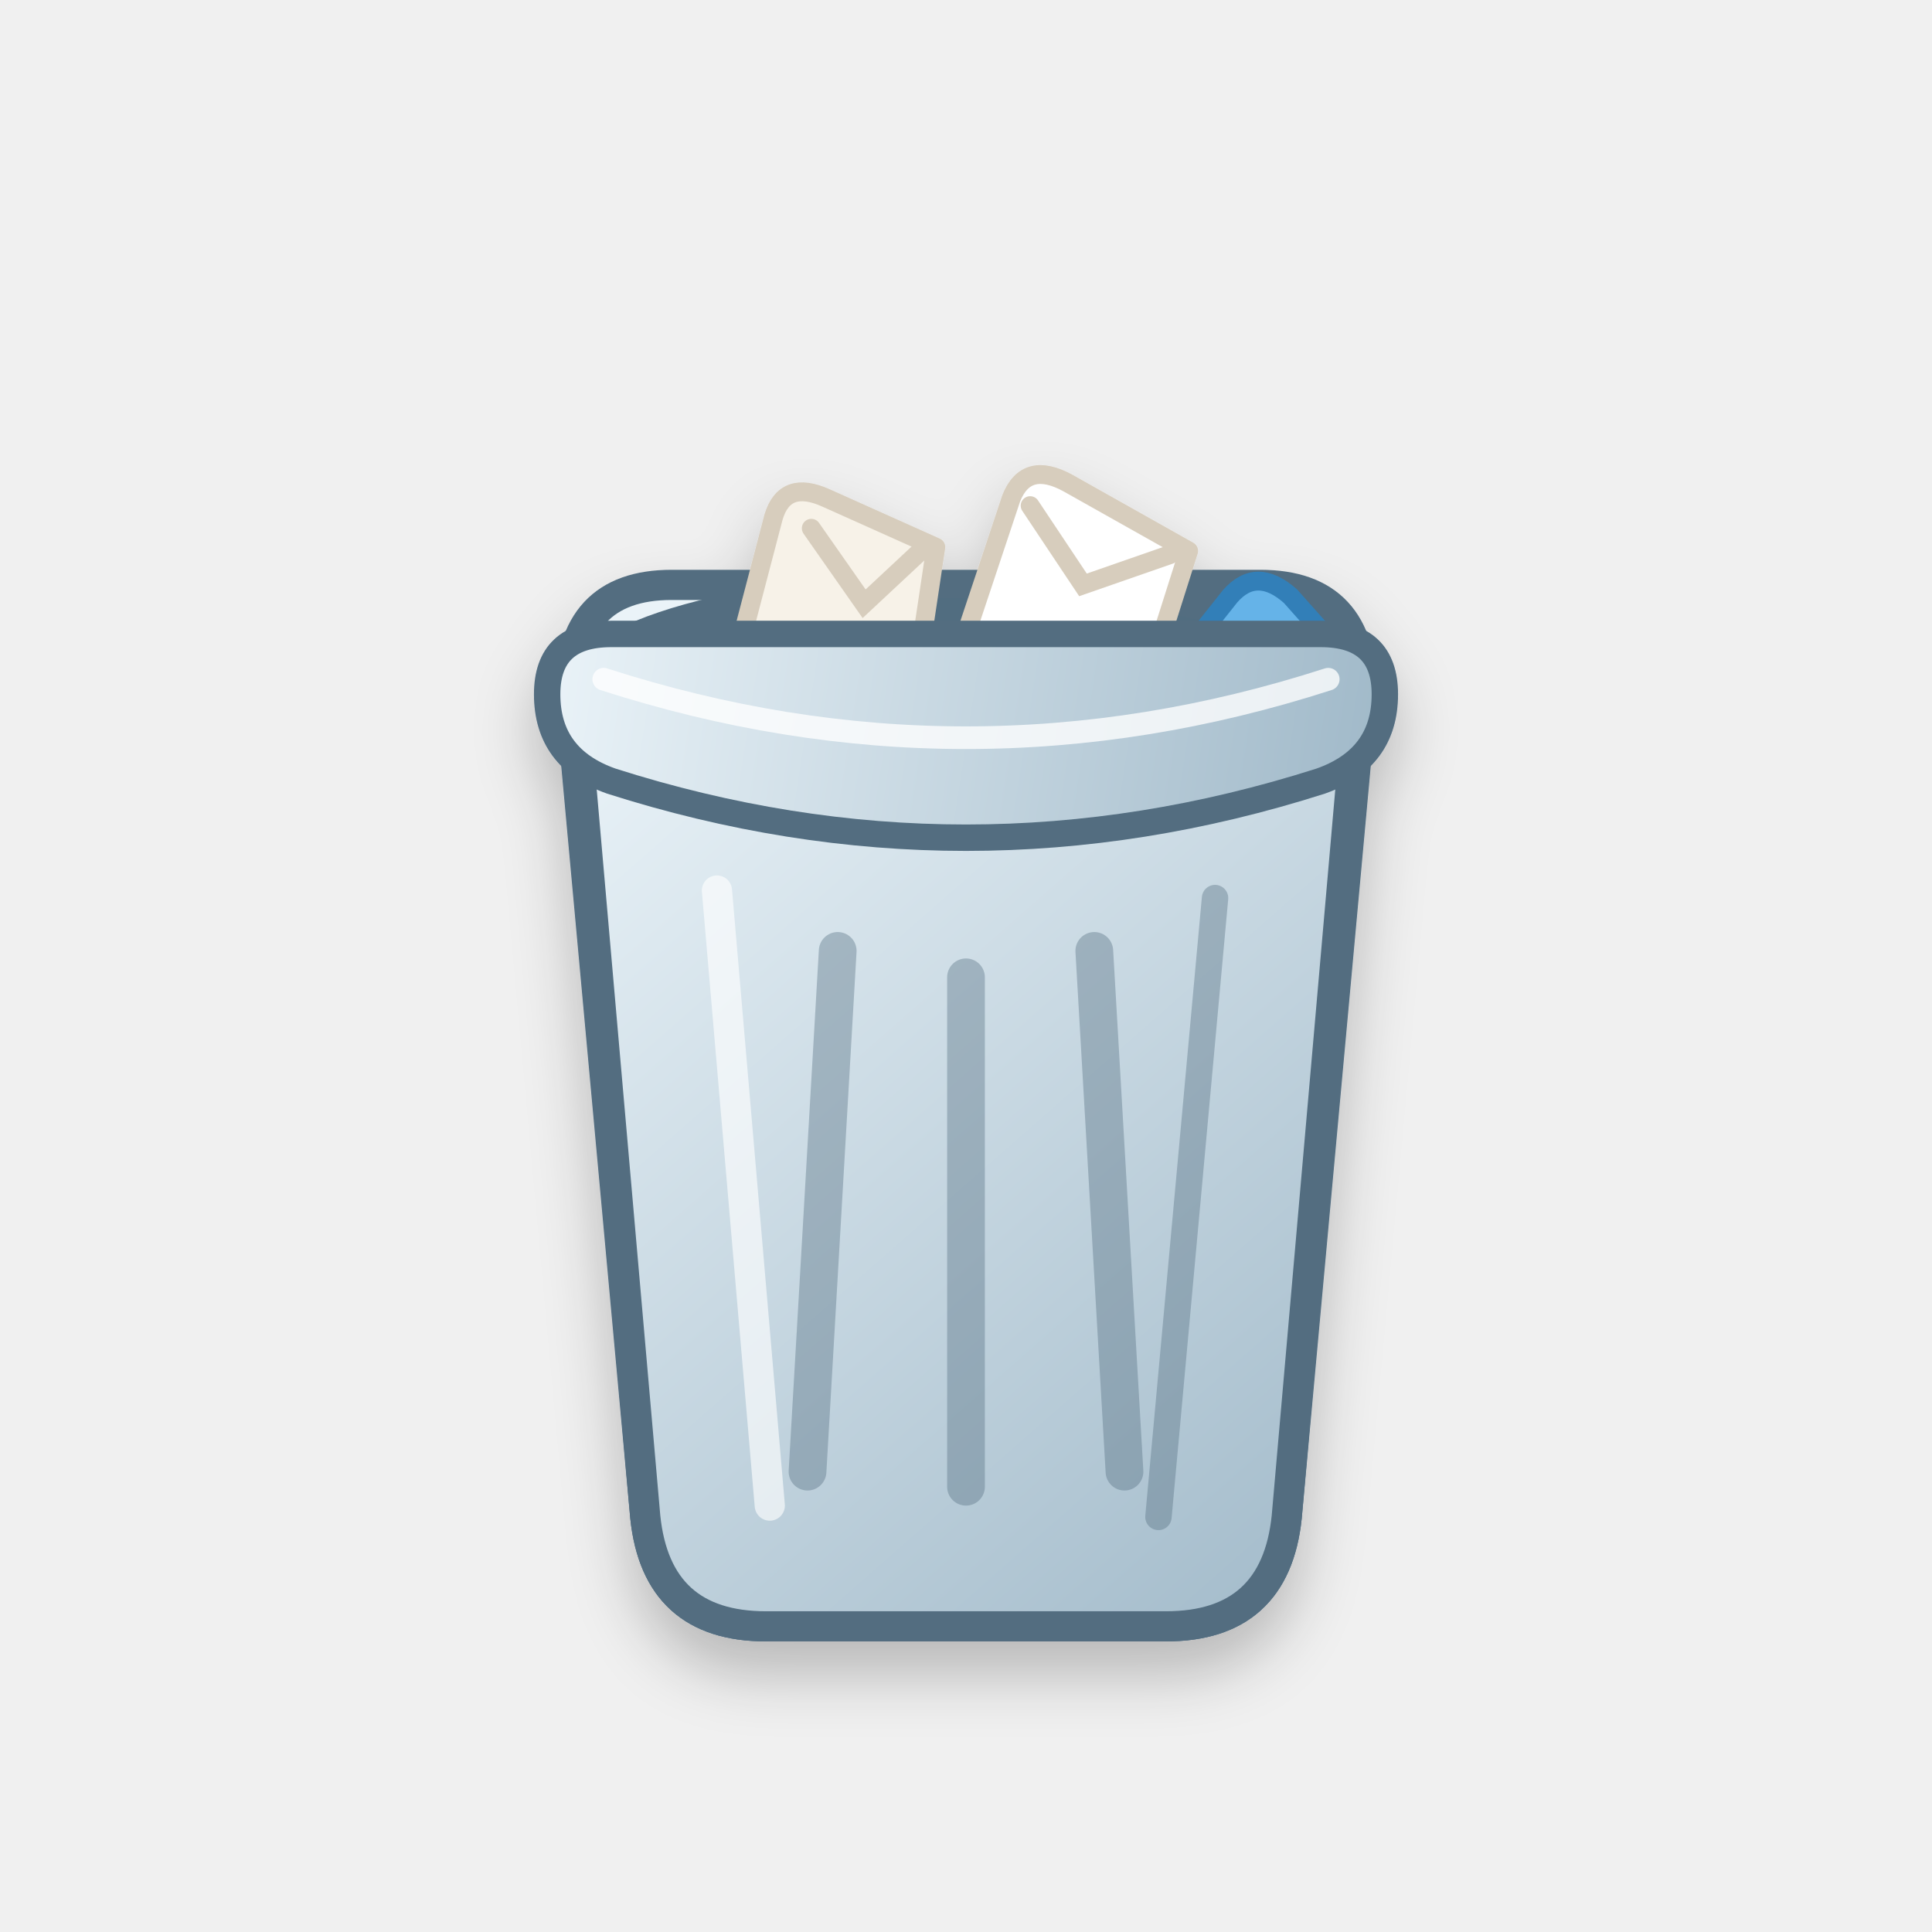
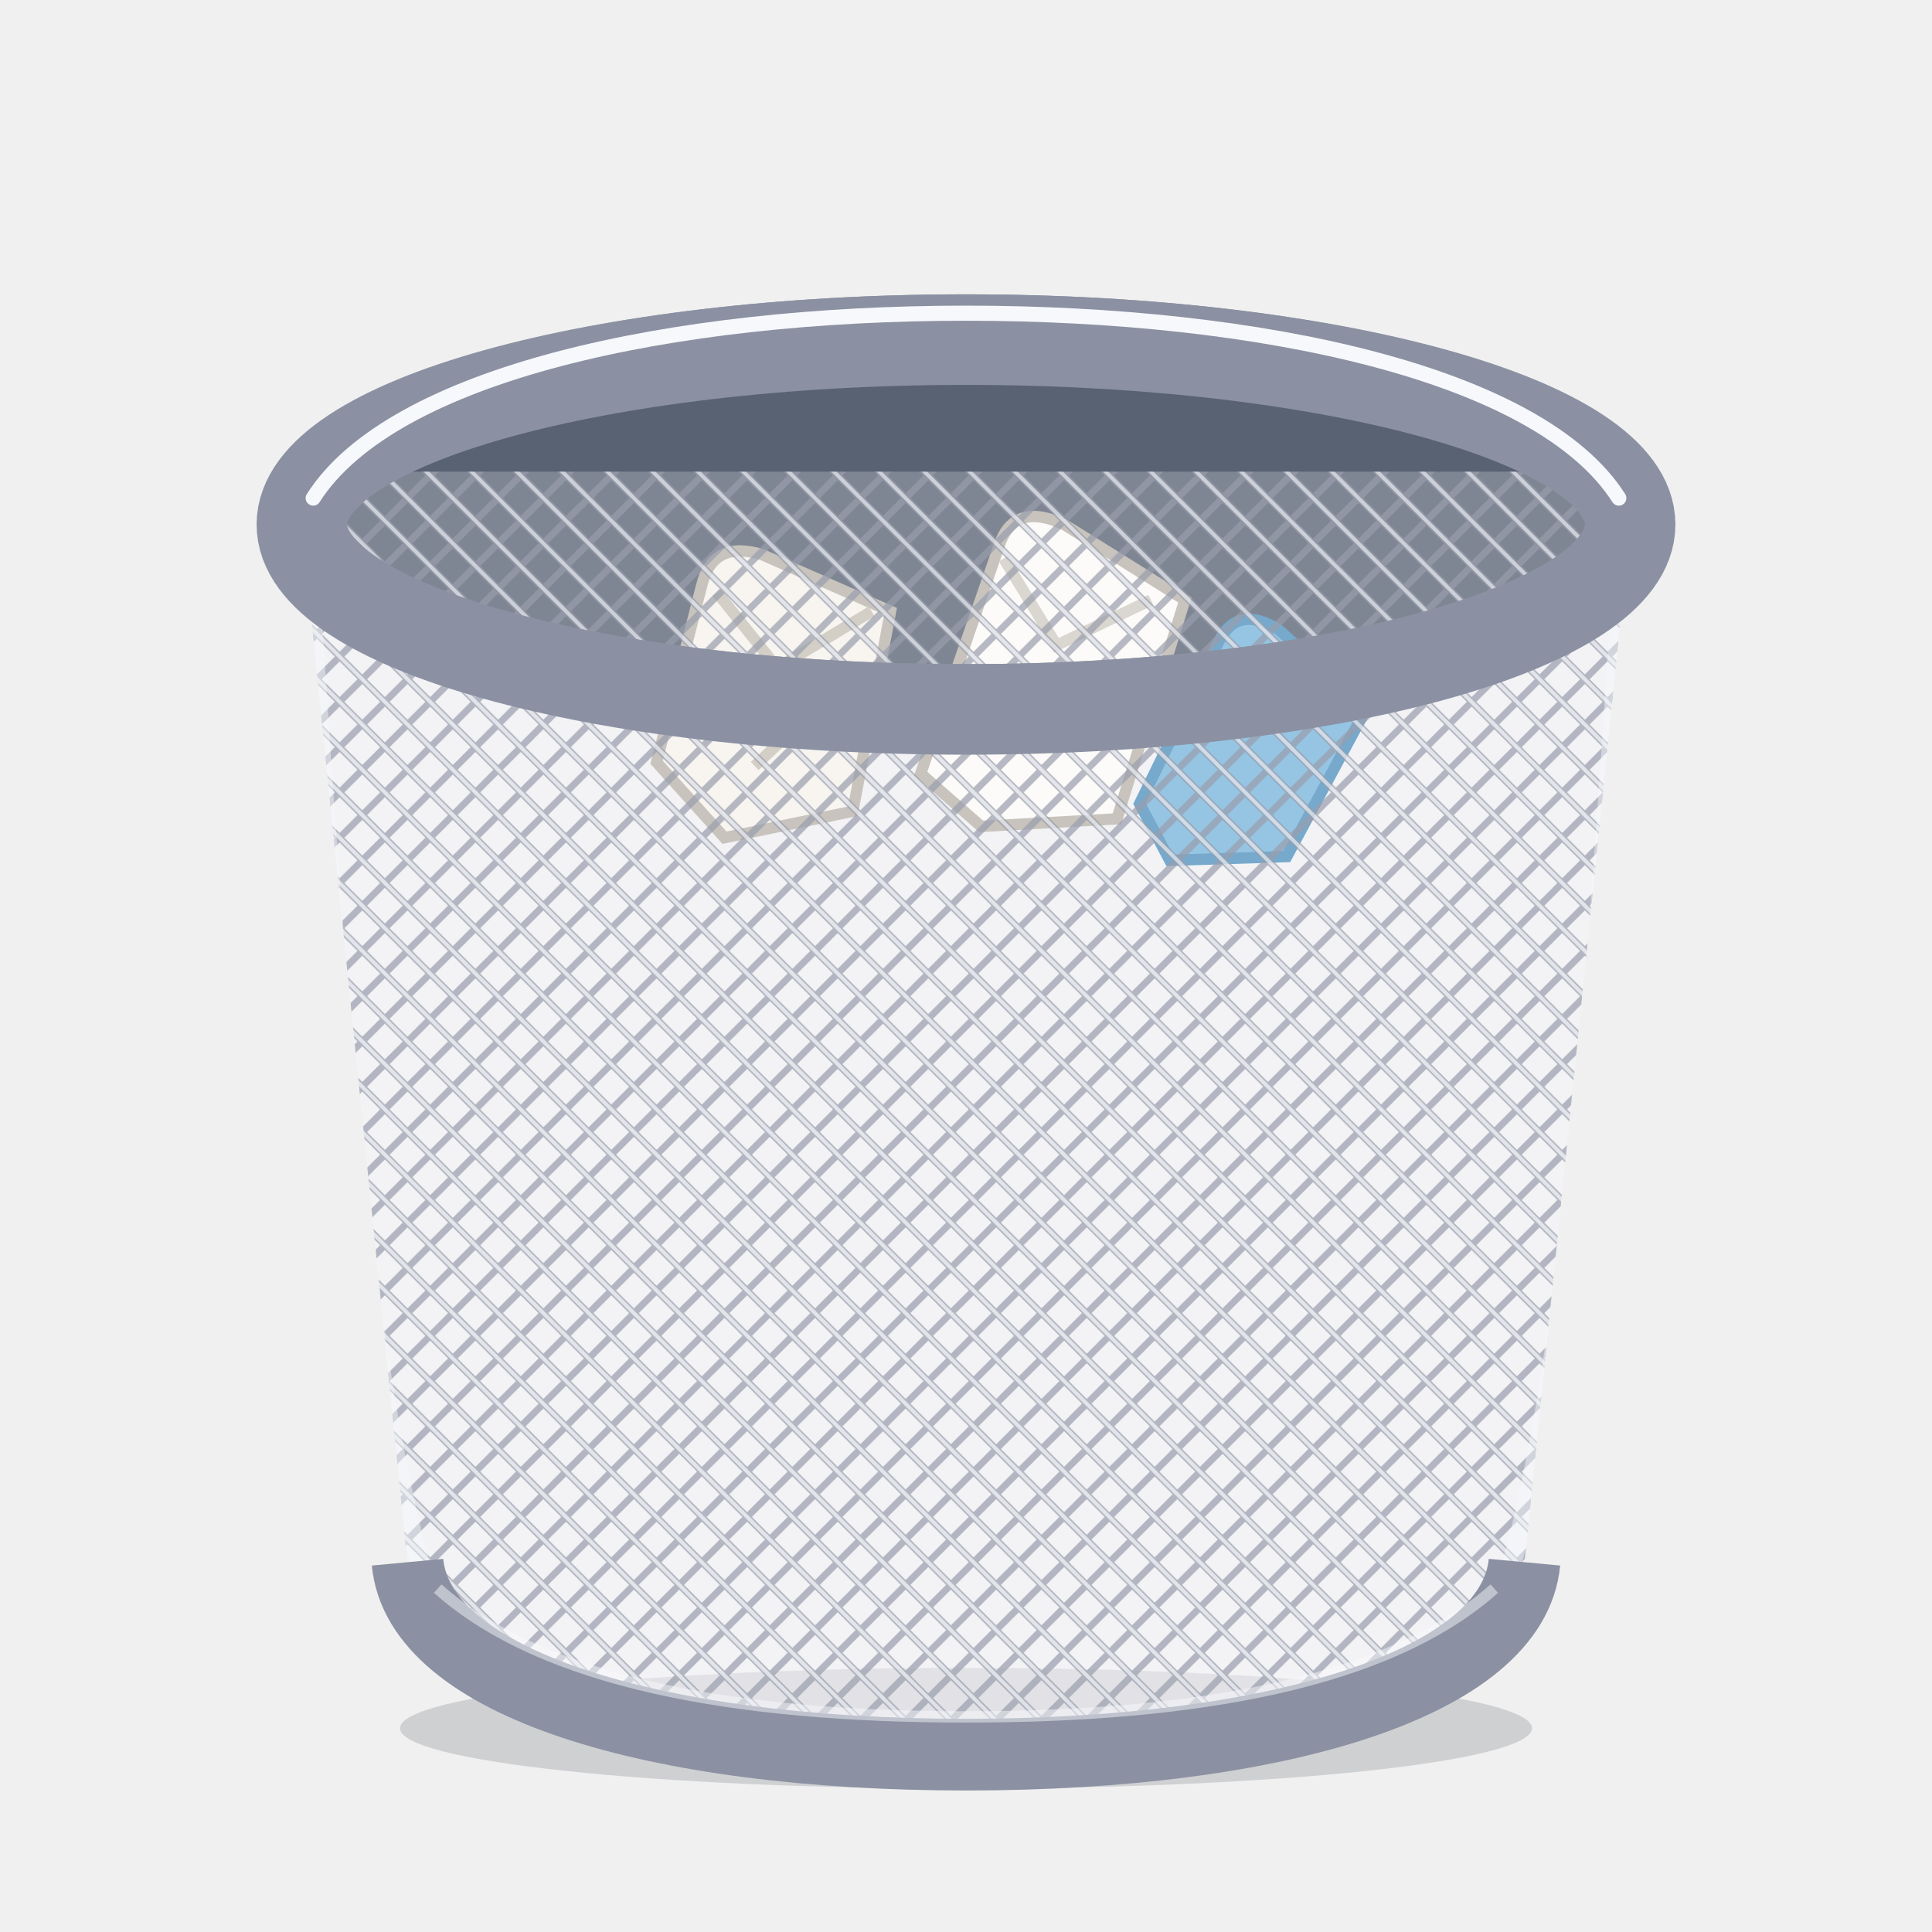
<svg xmlns="http://www.w3.org/2000/svg" width="256" height="256" viewBox="0 0 512 512" role="img" aria-labelledby="title desc">
  <defs>
-     <linearGradient id="binBody" x1="150" y1="190" x2="365" y2="435" gradientUnits="userSpaceOnUse">
-       <stop stop-color="#EAF3F8" />
-       <stop offset="1" stop-color="#9FB8C8" />
+     <linearGradient id="metal" x1="80" y1="90" x2="430" y2="460">
+       <stop stop-color="#F7F8FC" stop-opacity=".8" />
+       <stop offset=".35" stop-color="#8B91A2" stop-opacity=".45" />
+       <stop offset=".75" stop-color="#7B8192" stop-opacity=".35" />
+       <stop offset="1" stop-color="#F7F8FC" stop-opacity=".7" />
    </linearGradient>
-     <linearGradient id="inner" x1="180" y1="160" x2="330" y2="250" gradientUnits="userSpaceOnUse">
-       <stop stop-color="#506D80" />
-       <stop offset="1" stop-color="#526D80" />
+     <linearGradient id="rim" x1="80" y1="90" x2="430" y2="180">
+       <stop stop-color="#8B91A2" />
+       <stop offset=".2" stop-color="#F7F8FC" />
+       <stop offset=".5" stop-color="#7B8192" />
+       <stop offset=".8" stop-color="#F7F8FC" />
+       <stop offset="1" stop-color="#8B91A2" />
    </linearGradient>
-     <linearGradient id="rim" x1="145" y1="170" x2="370" y2="205" gradientUnits="userSpaceOnUse">
-       <stop stop-color="#EAF3F8" />
-       <stop offset="1" stop-color="#9FB8C8" />
+     <linearGradient id="inside" x1="160" y1="100" x2="350" y2="200">
+       <stop stop-color="#596273" />
+       <stop offset="1" stop-color="#424B5D" />
    </linearGradient>
-     <filter id="shadow" x="-30%" y="-25%" width="160%" height="175%">
-       <feGaussianBlur in="SourceAlpha" stdDeviation="8" />
-       <feOffset dy="9" />
-       <feComponentTransfer>
-         <feFuncA type="linear" slope=".23" />
-       </feComponentTransfer>
-       <feMerge>
-         <feMergeNode />
-         <feMergeNode in="SourceGraphic" />
-       </feMerge>
-     </filter>
-     <clipPath id="opening">
-       <ellipse cx="256" cy="184" rx="104" ry="29" />
+     <pattern id="mesh" width="12" height="12" patternUnits="userSpaceOnUse">
+       <path d="M-6 6L6 -6M0 12L12 0M6 18L18 6M-6 6L6 18M0 0L12 12M6 -6L18 6" fill="none" stroke="#7B8192" stroke-width="1.8" stroke-opacity=".82" />
+       <path d="M-6 6L6 18M0 0L12 12M6 -6L18 6" fill="none" stroke="#F7F8FC" stroke-width="1" stroke-opacity=".7" />
+     </pattern>
+     <clipPath id="body">
+       <path d="M80 139C83 112 155 91 256 91S429 112 432 139L404 414C401 446 339 465 256 465S111 446 108 414Z" />
    </clipPath>
  </defs>
-   <g filter="url(#shadow)">
-     <path d="M151 184Q151 155 178 155H334Q361 155 361 184L341 402Q338 431 309 431H203Q174 431 171 402Z" fill="url(#binBody)" stroke="#526D80" stroke-width="8" stroke-linejoin="round" />
-     <ellipse cx="256" cy="184" rx="104" ry="29" fill="url(#inner)" stroke="#526D80" stroke-width="7" />
-     <g>
-       <path d="M194 179L205 137Q208 127 219 132L248 145L242 185Z" fill="#F7F2E8" stroke="#D7CDBD" stroke-width="5" stroke-linejoin="round" />
-       <path d="M215 140L229 160L244 146" fill="none" stroke="#D7CDBD" stroke-width="5" stroke-linecap="round" />
-       <path d="M253 177L268 132Q272 122 283 128L315 146L302 187Z" fill="#FFFFFF" stroke="#D7CDBD" stroke-width="5" stroke-linejoin="round" />
-       <path d="M273 134L287 155L310 147" fill="none" stroke="#D7CDBD" stroke-width="5" stroke-linecap="round" />
-       <path d="M303 187L326 158Q333 150 342 158L358 176L342 202Z" fill="#65B3E8" stroke="#317FB8" stroke-width="5" stroke-linejoin="round" />
-     </g>
-     <path d="M152 185Q256 224 360 185L341 402Q338 431 309 431H203Q174 431 171 402Z" fill="url(#binBody)" stroke="#526D80" stroke-width="8" stroke-linejoin="round" />
-     <path d="M174 207Q256 237 338 207" fill="none" stroke="#FFFFFF" stroke-opacity=".52" stroke-width="6" stroke-linecap="round" />
-     <path d="M190 236L204 399" stroke="#FFFFFF" stroke-opacity=".62" stroke-width="8" stroke-linecap="round" />
-     <path d="M322 238L307 402" stroke="#526D80" stroke-opacity=".38" stroke-width="7" stroke-linecap="round" />
-     <path d="M222 252L214 390M256 259V394M290 252L298 390" stroke="#526D80" stroke-opacity=".38" stroke-width="10" stroke-linecap="round" />
-     <path d="M145 184Q145 168 162 168H350Q367 168 367 184Q367 201 350 207Q256 237 162 207Q145 201 145 184Z" fill="url(#rim)" stroke="#526D80" stroke-width="7" />
-     <path d="M160 180Q256 211 352 180" fill="none" stroke="#FFFFFF" stroke-opacity=".78" stroke-width="6" stroke-linecap="round" />
+   <ellipse cx="256" cy="458" rx="150" ry="16" fill="#111827" opacity=".15" />
+   <path d="M80 139C83 112 155 91 256 91S429 112 432 139L404 414C401 446 339 465 256 465S111 446 108 414Z" fill="url(#metal)" opacity=".4" />
+   <ellipse cx="256" cy="139" rx="176" ry="49" fill="url(#inside)" />
+   <g>
+     <path d="M174 202l12-47q3-12 16-8l34 15-10 53-34 7z" fill="#F8F5EE" stroke="#B9B4AA" stroke-width="3" />
+     <path d="M190 157l16 20 25-15M200 203l18-17" fill="none" stroke="#C8C2B7" stroke-width="3" />
+     <path d="M244 205l21-61q4-11 17-5l32 20-18 58-36 2z" fill="#FFFDF8" stroke="#B9B4AA" stroke-width="3" />
+     <path d="M266 148l14 23 25-12" fill="none" stroke="#D1CCC2" stroke-width="3" />
+     <path d="M302 213l21-43q5-10 16-3l23 21-21 39-31 1z" fill="#78B5DC" stroke="#4D91BD" stroke-width="3" />
  </g>
+   <g clip-path="url(#body)">
+     <rect x="72" y="125" width="368" height="350" fill="url(#mesh)" opacity=".86" />
+     <rect x="72" y="125" width="368" height="350" fill="url(#metal)" opacity=".3" />
+     <path d="M82 150C91 300 100 390 119 438M430 150C421 300 412 390 393 438" fill="none" stroke="#F7F8FC" stroke-opacity=".45" stroke-width="5" />
+   </g>
+   <path d="M108 414C111 446 173 465 256 465S401 446 404 414" fill="none" stroke="url(#rim)" stroke-width="19" />
+   <path d="M116 421C144 446 195 455 256 455S368 446 396 421" fill="none" stroke="#F7F8FC" stroke-opacity=".48" stroke-width="3" />
+   <ellipse cx="256" cy="139" rx="176" ry="49" fill="none" stroke="#8B91A2" stroke-width="24" />
+   <ellipse cx="256" cy="135" rx="176" ry="49" fill="none" stroke="url(#rim)" stroke-width="16" />
+   <path d="M83 132C104 99 178 83 256 83S408 99 429 132" fill="none" stroke="#F7F8FC" stroke-width="4" stroke-linecap="round" />
</svg>
